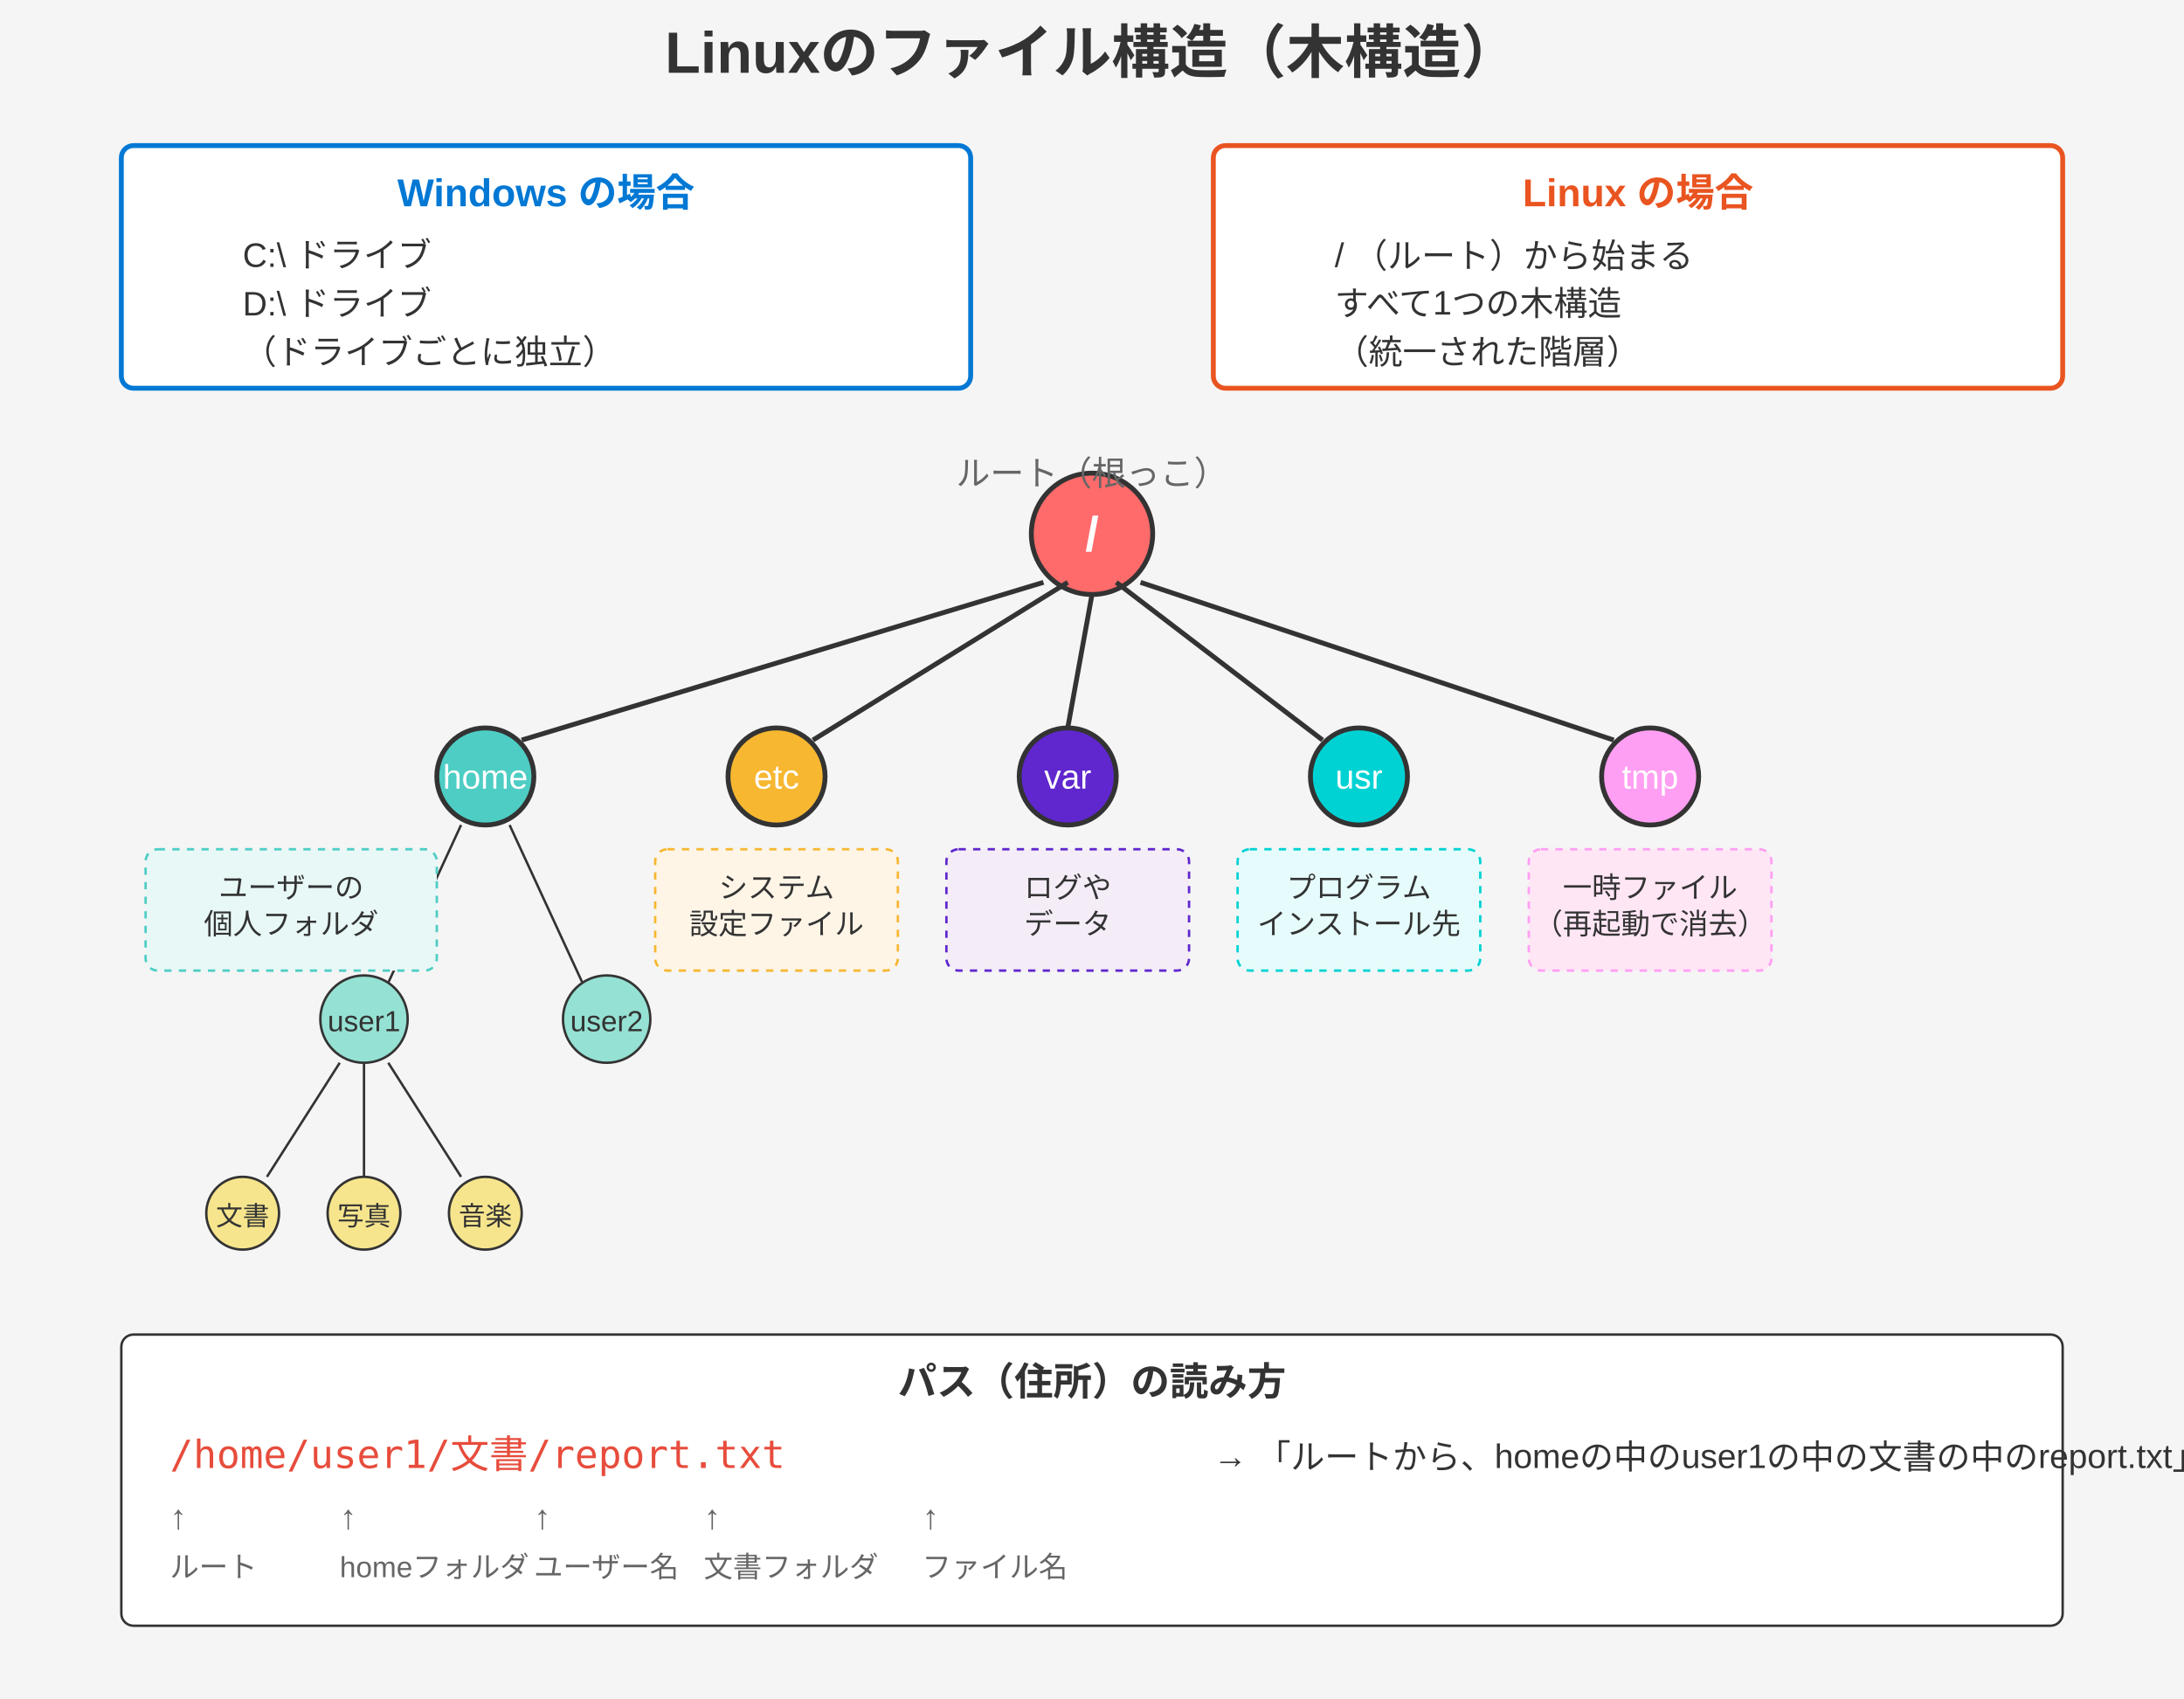
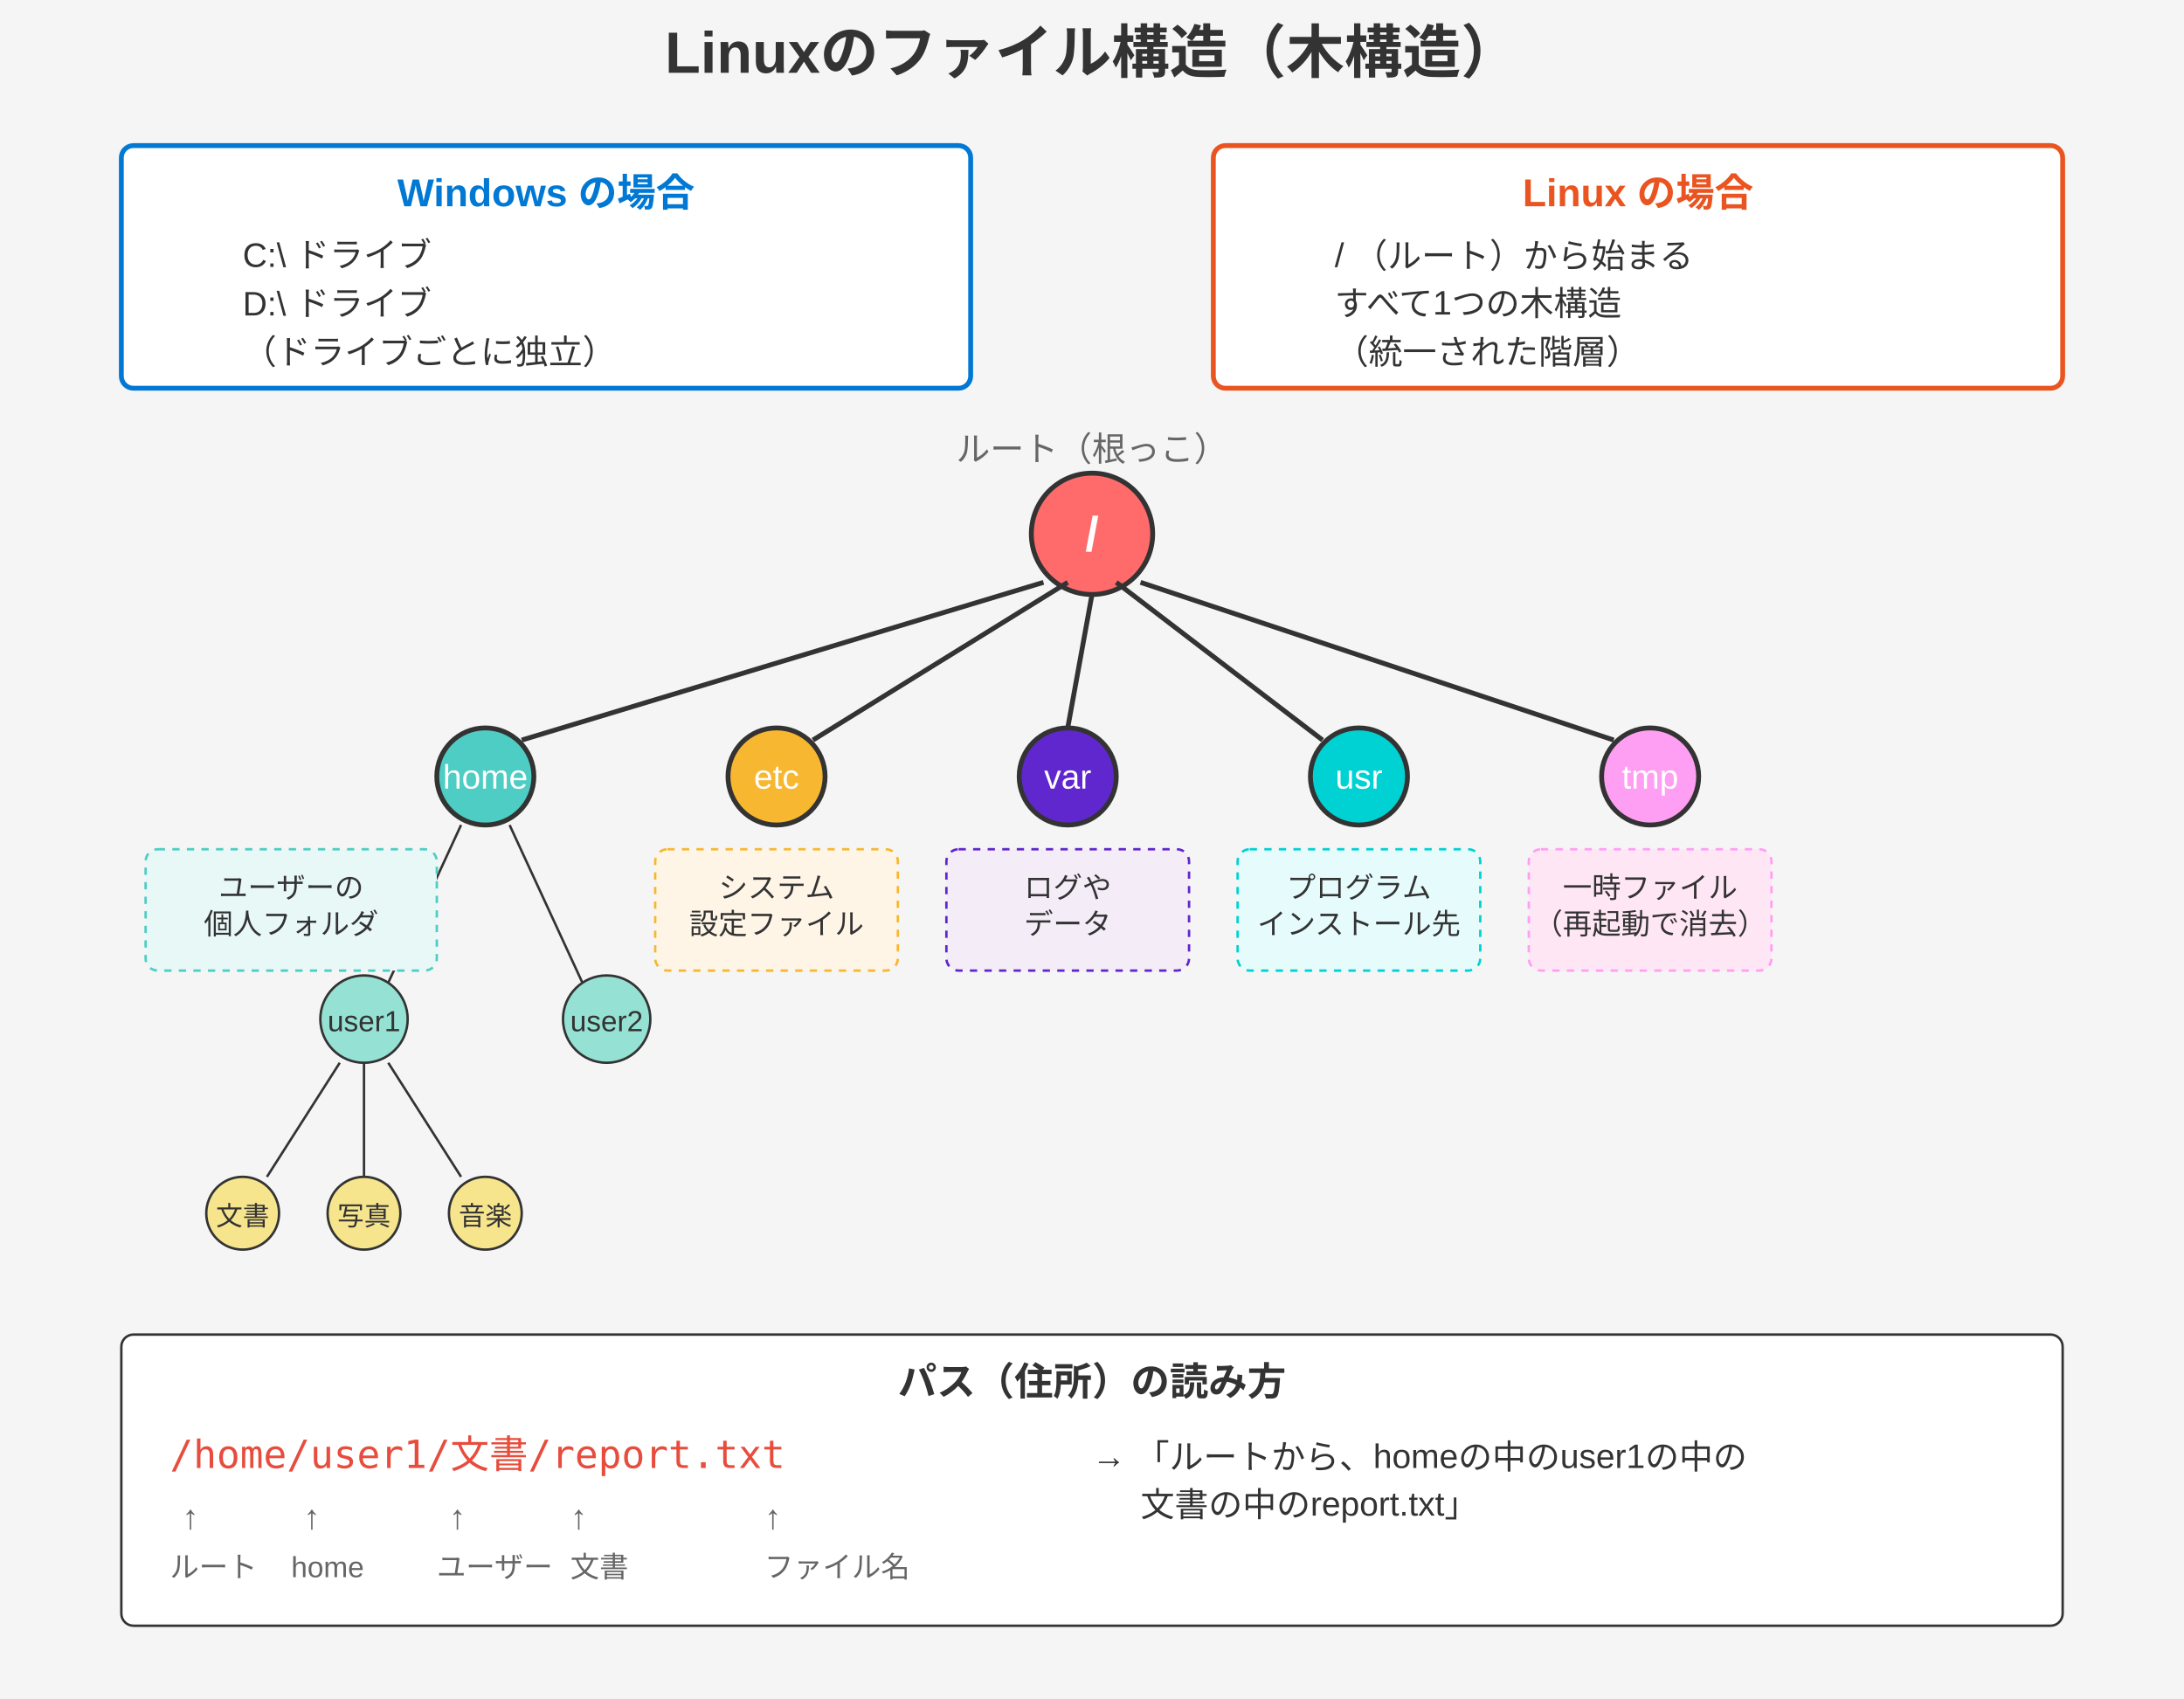
<svg xmlns="http://www.w3.org/2000/svg" viewBox="0 0 900 700">
  <rect width="900" height="700" fill="#f5f5f5" />
  <text x="450" y="30" font-family="Arial, sans-serif" font-size="24" font-weight="bold" text-anchor="middle" fill="#333">Linuxのファイル構造（木構造）</text>
  <g id="comparison">
    <rect x="50" y="60" width="350" height="100" fill="#fff" stroke="#0078d4" stroke-width="2" rx="5" />
    <text x="225" y="85" font-family="Arial, sans-serif" font-size="16" font-weight="bold" text-anchor="middle" fill="#0078d4">Windows の場合</text>
    <text x="100" y="110" font-family="Arial, sans-serif" font-size="14" fill="#333">C:\ ドライブ</text>
    <text x="100" y="130" font-family="Arial, sans-serif" font-size="14" fill="#333">D:\ ドライブ</text>
    <text x="100" y="150" font-family="Arial, sans-serif" font-size="14" fill="#333">（ドライブごとに独立）</text>
    <rect x="500" y="60" width="350" height="100" fill="#fff" stroke="#e95420" stroke-width="2" rx="5" />
    <text x="675" y="85" font-family="Arial, sans-serif" font-size="16" font-weight="bold" text-anchor="middle" fill="#e95420">Linux の場合</text>
    <text x="550" y="110" font-family="Arial, sans-serif" font-size="14" fill="#333">/ （ルート）から始まる</text>
    <text x="550" y="130" font-family="Arial, sans-serif" font-size="14" fill="#333">すべて1つの木構造</text>
    <text x="550" y="150" font-family="Arial, sans-serif" font-size="14" fill="#333">（統一された階層）</text>
  </g>
  <circle cx="450" cy="220" r="25" fill="#ff6b6b" stroke="#333" stroke-width="2" />
  <text x="450" y="227" font-family="Arial, sans-serif" font-size="20" font-weight="bold" text-anchor="middle" fill="white">/</text>
-   <text x="450" y="200" font-family="Arial, sans-serif" font-size="14" text-anchor="middle" fill="#666">ルート（根っこ）</text>
+   <text x="450" y="190" font-family="Arial, sans-serif" font-size="14" text-anchor="middle" fill="#666">ルート（根っこ）</text>
  <g id="level1">
    <circle cx="200" cy="320" r="20" fill="#4ecdc4" stroke="#333" stroke-width="2" />
    <text x="200" y="325" font-family="Arial, sans-serif" font-size="14" text-anchor="middle" fill="white">home</text>
    <line x1="430" y1="240" x2="215" y2="305" stroke="#333" stroke-width="2" />
    <circle cx="320" cy="320" r="20" fill="#f7b731" stroke="#333" stroke-width="2" />
    <text x="320" y="325" font-family="Arial, sans-serif" font-size="14" text-anchor="middle" fill="white">etc</text>
    <line x1="440" y1="240" x2="335" y2="305" stroke="#333" stroke-width="2" />
    <circle cx="440" cy="320" r="20" fill="#5f27cd" stroke="#333" stroke-width="2" />
    <text x="440" y="325" font-family="Arial, sans-serif" font-size="14" text-anchor="middle" fill="white">var</text>
    <line x1="450" y1="245" x2="440" y2="300" stroke="#333" stroke-width="2" />
    <circle cx="560" cy="320" r="20" fill="#00d2d3" stroke="#333" stroke-width="2" />
    <text x="560" y="325" font-family="Arial, sans-serif" font-size="14" text-anchor="middle" fill="white">usr</text>
    <line x1="460" y1="240" x2="545" y2="305" stroke="#333" stroke-width="2" />
    <circle cx="680" cy="320" r="20" fill="#ff9ff3" stroke="#333" stroke-width="2" />
    <text x="680" y="325" font-family="Arial, sans-serif" font-size="14" text-anchor="middle" fill="white">tmp</text>
    <line x1="470" y1="240" x2="665" y2="305" stroke="#333" stroke-width="2" />
  </g>
  <g id="level2">
    <circle cx="150" cy="420" r="18" fill="#95e1d3" stroke="#333" stroke-width="1" />
    <text x="150" y="425" font-family="Arial, sans-serif" font-size="12" text-anchor="middle" fill="#333">user1</text>
    <line x1="190" y1="340" x2="160" y2="405" stroke="#333" stroke-width="1" />
    <circle cx="250" cy="420" r="18" fill="#95e1d3" stroke="#333" stroke-width="1" />
    <text x="250" y="425" font-family="Arial, sans-serif" font-size="12" text-anchor="middle" fill="#333">user2</text>
    <line x1="210" y1="340" x2="240" y2="405" stroke="#333" stroke-width="1" />
  </g>
  <g id="level3">
    <circle cx="100" cy="500" r="15" fill="#f6e58d" stroke="#333" stroke-width="1" />
    <text x="100" y="505" font-family="Arial, sans-serif" font-size="11" text-anchor="middle" fill="#333">文書</text>
    <line x1="140" y1="438" x2="110" y2="485" stroke="#333" stroke-width="1" />
    <circle cx="150" cy="500" r="15" fill="#f6e58d" stroke="#333" stroke-width="1" />
    <text x="150" y="505" font-family="Arial, sans-serif" font-size="11" text-anchor="middle" fill="#333">写真</text>
    <line x1="150" y1="438" x2="150" y2="485" stroke="#333" stroke-width="1" />
    <circle cx="200" cy="500" r="15" fill="#f6e58d" stroke="#333" stroke-width="1" />
    <text x="200" y="505" font-family="Arial, sans-serif" font-size="11" text-anchor="middle" fill="#333">音楽</text>
    <line x1="160" y1="438" x2="190" y2="485" stroke="#333" stroke-width="1" />
  </g>
  <g id="descriptions">
    <rect x="60" y="350" width="120" height="50" fill="#e8f8f7" stroke="#4ecdc4" stroke-dasharray="3,3" rx="5" />
    <text x="120" y="370" font-family="Arial, sans-serif" font-size="12" text-anchor="middle" fill="#333">ユーザーの</text>
    <text x="120" y="385" font-family="Arial, sans-serif" font-size="12" text-anchor="middle" fill="#333">個人フォルダ</text>
    <rect x="270" y="350" width="100" height="50" fill="#fef5e7" stroke="#f7b731" stroke-dasharray="3,3" rx="5" />
    <text x="320" y="370" font-family="Arial, sans-serif" font-size="12" text-anchor="middle" fill="#333">システム</text>
    <text x="320" y="385" font-family="Arial, sans-serif" font-size="12" text-anchor="middle" fill="#333">設定ファイル</text>
    <rect x="390" y="350" width="100" height="50" fill="#f4ecf7" stroke="#5f27cd" stroke-dasharray="3,3" rx="5" />
    <text x="440" y="370" font-family="Arial, sans-serif" font-size="12" text-anchor="middle" fill="#333">ログや</text>
    <text x="440" y="385" font-family="Arial, sans-serif" font-size="12" text-anchor="middle" fill="#333">データ</text>
    <rect x="510" y="350" width="100" height="50" fill="#e6fcfc" stroke="#00d2d3" stroke-dasharray="3,3" rx="5" />
    <text x="560" y="370" font-family="Arial, sans-serif" font-size="12" text-anchor="middle" fill="#333">プログラム</text>
    <text x="560" y="385" font-family="Arial, sans-serif" font-size="12" text-anchor="middle" fill="#333">インストール先</text>
    <rect x="630" y="350" width="100" height="50" fill="#ffe6f5" stroke="#ff9ff3" stroke-dasharray="3,3" rx="5" />
    <text x="680" y="370" font-family="Arial, sans-serif" font-size="12" text-anchor="middle" fill="#333">一時ファイル</text>
    <text x="680" y="385" font-family="Arial, sans-serif" font-size="12" text-anchor="middle" fill="#333">（再起動で消去）</text>
  </g>
  <rect x="50" y="550" width="800" height="120" fill="#fff" stroke="#333" stroke-width="1" rx="5" />
  <text x="450" y="575" font-family="Arial, sans-serif" font-size="16" font-weight="bold" text-anchor="middle" fill="#333">パス（住所）の読み方</text>
  <text x="70" y="605" font-family="monospace" font-size="16" fill="#e74c3c">/home/user1/文書/report.txt</text>
-   <text x="70" y="630" font-family="Arial, sans-serif" font-size="14" fill="#666">↑</text>
+   <text x="75" y="630" font-family="Arial, sans-serif" font-size="14" fill="#666">↑</text>
  <text x="70" y="650" font-family="Arial, sans-serif" font-size="12" fill="#666">ルート</text>
-   <text x="140" y="630" font-family="Arial, sans-serif" font-size="14" fill="#666">↑</text>
-   <text x="140" y="650" font-family="Arial, sans-serif" font-size="12" fill="#666">homeフォルダ</text>
-   <text x="220" y="630" font-family="Arial, sans-serif" font-size="14" fill="#666">↑</text>
-   <text x="220" y="650" font-family="Arial, sans-serif" font-size="12" fill="#666">ユーザー名</text>
-   <text x="290" y="630" font-family="Arial, sans-serif" font-size="14" fill="#666">↑</text>
-   <text x="290" y="650" font-family="Arial, sans-serif" font-size="12" fill="#666">文書フォルダ</text>
-   <text x="380" y="630" font-family="Arial, sans-serif" font-size="14" fill="#666">↑</text>
-   <text x="380" y="650" font-family="Arial, sans-serif" font-size="12" fill="#666">ファイル名</text>
-   <text x="500" y="605" font-family="Arial, sans-serif" font-size="14" fill="#333">→ 「ルートから、homeの中のuser1の中の文書の中のreport.txt」</text>
+   <text x="125" y="630" font-family="Arial, sans-serif" font-size="14" fill="#666">↑</text>
+   <text x="120" y="650" font-family="Arial, sans-serif" font-size="12" fill="#666">home</text>
+   <text x="185" y="630" font-family="Arial, sans-serif" font-size="14" fill="#666">↑</text>
+   <text x="180" y="650" font-family="Arial, sans-serif" font-size="12" fill="#666">ユーザー</text>
+   <text x="235" y="630" font-family="Arial, sans-serif" font-size="14" fill="#666">↑</text>
+   <text x="235" y="650" font-family="Arial, sans-serif" font-size="12" fill="#666">文書</text>
+   <text x="315" y="630" font-family="Arial, sans-serif" font-size="14" fill="#666">↑</text>
+   <text x="315" y="650" font-family="Arial, sans-serif" font-size="12" fill="#666">ファイル名</text>
+   <text x="450" y="605" font-family="Arial, sans-serif" font-size="14" fill="#333">→ 「ルートから、homeの中のuser1の中の</text>
+   <text x="470" y="625" font-family="Arial, sans-serif" font-size="14" fill="#333">文書の中のreport.txt」</text>
</svg>
